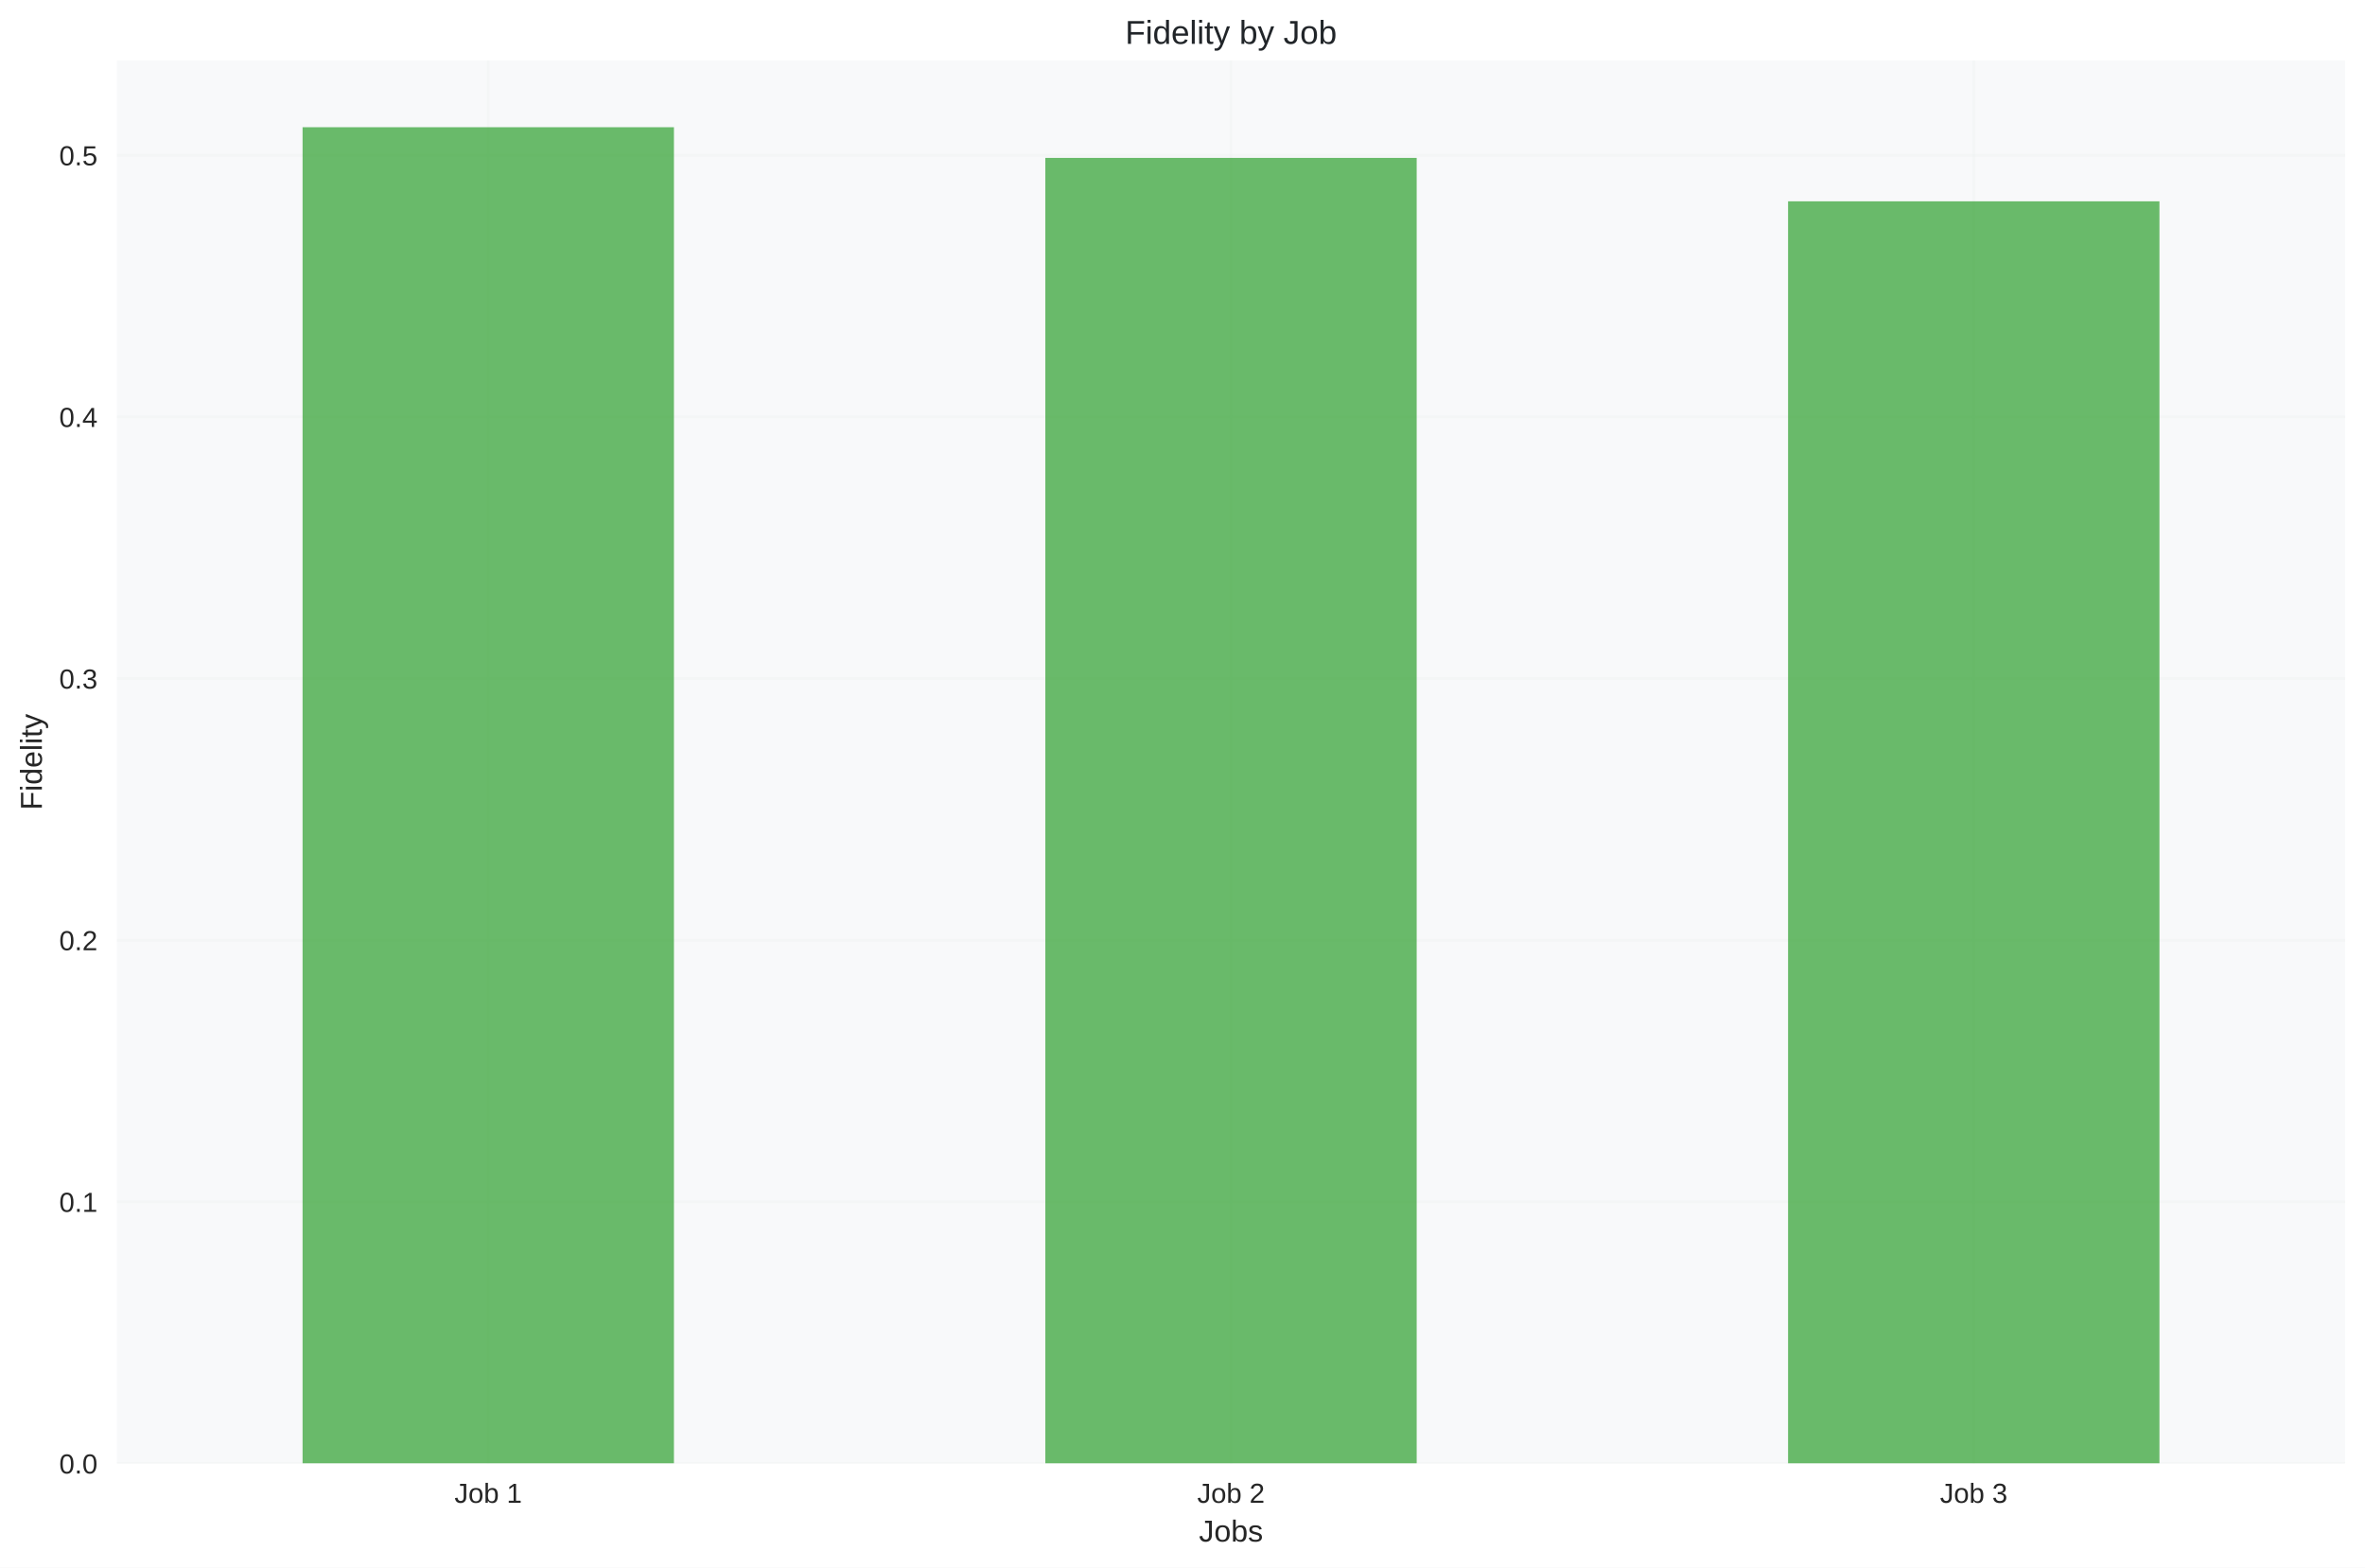
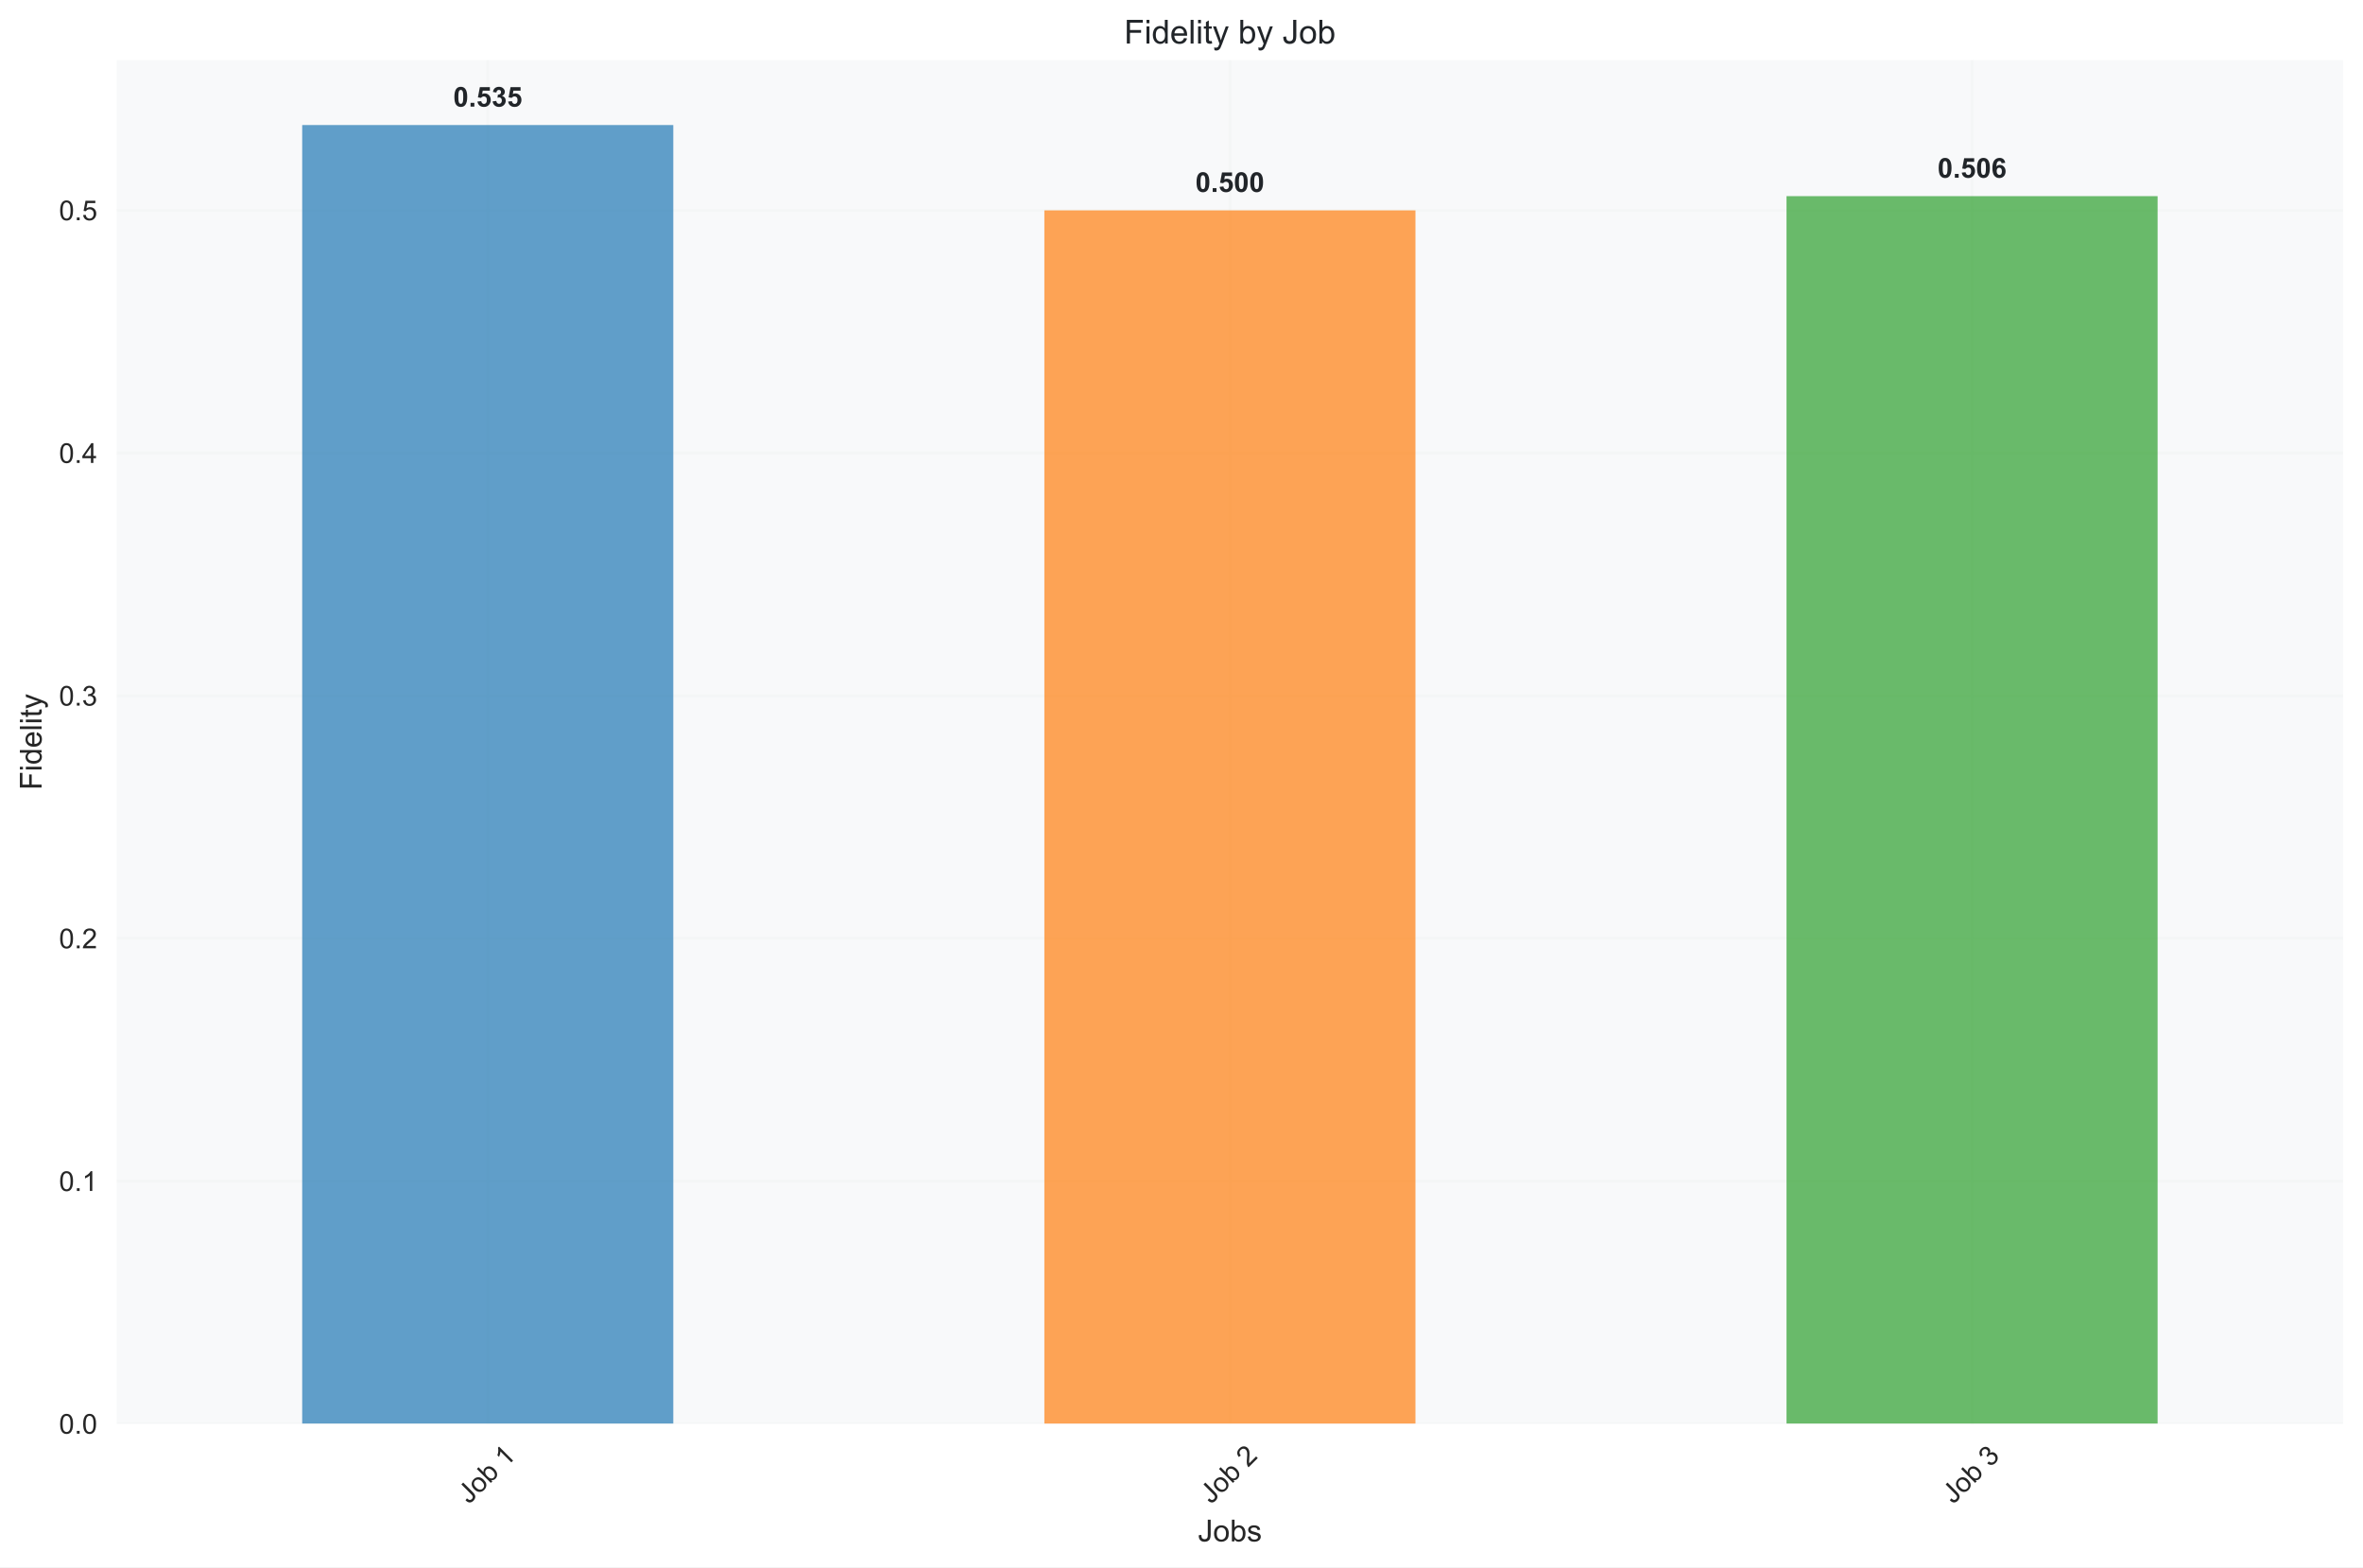
- <svg xmlns="http://www.w3.org/2000/svg" xmlns:xlink="http://www.w3.org/1999/xlink" width="857.014pt" height="568.272pt" viewBox="0 0 857.014 568.272" version="1.1">
+ <svg xmlns="http://www.w3.org/2000/svg" xmlns:xlink="http://www.w3.org/1999/xlink" width="856.544pt" height="568.148pt" viewBox="0 0 856.544 568.148" version="1.1">
  <defs>
    <style type="text/css">*{stroke-linejoin: round; stroke-linecap: butt}</style>
  </defs>
  <g id="figure_1">
    <g id="patch_1">
-       <path d="M 0 568.272  L 857.014 568.272  L 857.014 0  L 0 0  z " style="fill: #ffffff" />
+       <path d="M 0 568.148  L 856.544 568.148  L 856.544 0  L 0 0  z " style="fill: #ffffff" />
    </g>
    <g id="axes_1">
      <g id="patch_2">
-         <path d="M 42.354 530.496  L 849.814 530.496  L 849.814 21.896  L 42.354 21.896  z " style="fill: #f8f9fa" />
+         <path d="M 42.289 516.125  L 849.344 516.125  L 849.344 21.789  L 42.289 21.789  z " style="fill: #f8f9fa" />
      </g>
      <g id="matplotlib.axis_1">
        <g id="xtick_1">
          <g id="line2d_1">
-             <path d="M 176.931 530.496  L 176.931 21.896  " clip-path="url(#pba380bf070)" style="fill: none; stroke: #e9ecef; stroke-opacity: 0.3; stroke-linecap: round" />
+             <path d="M 176.798 516.125  L 176.798 21.789  " clip-path="url(#p965c7fe138)" style="fill: none; stroke: #e9ecef; stroke-opacity: 0.3; stroke-linecap: round" />
          </g>
          <g id="line2d_2" />
          <g id="text_1">
-             <g style="fill: #262626" transform="translate(164.7003 544.7431) scale(0.1 -0.1)">
-               <defs>
-                 <path id="LiberationSans-4a" d="M 1428 -63  Q 894 -63 551 215  Q 209 494 100 1094  L 684 1191  Q 716 988 787 842  Q 859 697 959 603  Q 1059 509 1181 465  Q 1303 422 1431 422  Q 1756 422 1943 645  Q 2131 869 2131 1300  L 2131 3916  L 1284 3916  L 1284 4403  L 2725 4403  L 2725 1313  Q 2725 997 2637 744  Q 2550 491 2383 311  Q 2216 131 1975 34  Q 1734 -63 1428 -63  z " transform="scale(0.015625)" />
-                 <path id="LiberationSans-6f" d="M 3291 1694  Q 3291 806 2900 371  Q 2509 -63 1766 -63  Q 1413 -63 1134 43  Q 856 150 664 369  Q 472 588 370 917  Q 269 1247 269 1694  Q 269 3444 1784 3444  Q 2178 3444 2464 3334  Q 2750 3225 2933 3006  Q 3116 2788 3203 2459  Q 3291 2131 3291 1694  z M 2700 1694  Q 2700 2088 2639 2344  Q 2578 2600 2461 2753  Q 2344 2906 2175 2967  Q 2006 3028 1794 3028  Q 1578 3028 1404 2964  Q 1231 2900 1109 2745  Q 988 2591 923 2334  Q 859 2078 859 1694  Q 859 1300 928 1042  Q 997 784 1117 631  Q 1238 478 1402 415  Q 1566 353 1759 353  Q 1975 353 2150 414  Q 2325 475 2447 628  Q 2569 781 2634 1040  Q 2700 1300 2700 1694  z " transform="scale(0.015625)" />
-                 <path id="LiberationSans-62" d="M 3291 1706  Q 3291 -63 2047 -63  Q 1663 -63 1408 76  Q 1153 216 994 525  L 988 525  Q 988 444 983 356  Q 978 269 973 194  Q 969 119 964 66  Q 959 13 956 0  L 413 0  Q 416 28 419 95  Q 422 163 425 256  Q 428 350 429 462  Q 431 575 431 697  L 431 4638  L 994 4638  L 994 3316  Q 994 3222 992 3136  Q 991 3050 988 2984  Q 984 2906 981 2838  L 994 2838  Q 1150 3163 1408 3303  Q 1666 3444 2047 3444  Q 2688 3444 2989 3012  Q 3291 2581 3291 1706  z M 2700 1688  Q 2700 2038 2656 2288  Q 2613 2538 2516 2698  Q 2419 2859 2269 2934  Q 2119 3009 1903 3009  Q 1681 3009 1511 2937  Q 1341 2866 1227 2706  Q 1113 2547 1053 2287  Q 994 2028 994 1653  Q 994 1291 1053 1044  Q 1113 797 1227 642  Q 1341 488 1509 420  Q 1678 353 1897 353  Q 2103 353 2253 425  Q 2403 497 2503 656  Q 2603 816 2651 1070  Q 2700 1325 2700 1688  z " transform="scale(0.015625)" />
-                 <path id="LiberationSans-20" transform="scale(0.015625)" />
-                 <path id="LiberationSans-31" d="M 488 0  L 488 478  L 1609 478  L 1609 3866  L 616 3156  L 616 3688  L 1656 4403  L 2175 4403  L 2175 478  L 3247 478  L 3247 0  L 488 0  z " transform="scale(0.015625)" />
-               </defs>
-               <use xlink:href="#LiberationSans-4a" />
-               <use xlink:href="#LiberationSans-6f" x="50" />
-               <use xlink:href="#LiberationSans-62" x="105.615" />
-               <use xlink:href="#LiberationSans-20" x="161.23" />
-               <use xlink:href="#LiberationSans-31" x="189.014" />
+             <g style="fill: #262626" transform="translate(169.9777 545.4825) rotate(-45) scale(0.1 -0.1)">
+               <defs>
+                 <path id="ArialMT-4a" d="M 184 1300  L 731 1375  Q 753 850 928 656  Q 1103 463 1413 463  Q 1641 463 1806 567  Q 1972 672 2034 851  Q 2097 1031 2097 1425  L 2097 4581  L 2703 4581  L 2703 1459  Q 2703 884 2564 568  Q 2425 253 2123 87  Q 1822 -78 1416 -78  Q 813 -78 492 269  Q 172 616 184 1300  z " transform="scale(0.015625)" />
+                 <path id="ArialMT-6f" d="M 213 1659  Q 213 2581 725 3025  Q 1153 3394 1769 3394  Q 2453 3394 2887 2945  Q 3322 2497 3322 1706  Q 3322 1066 3130 698  Q 2938 331 2570 128  Q 2203 -75 1769 -75  Q 1072 -75 642 372  Q 213 819 213 1659  z M 791 1659  Q 791 1022 1069 705  Q 1347 388 1769 388  Q 2188 388 2466 706  Q 2744 1025 2744 1678  Q 2744 2294 2464 2611  Q 2184 2928 1769 2928  Q 1347 2928 1069 2612  Q 791 2297 791 1659  z " transform="scale(0.015625)" />
+                 <path id="ArialMT-62" d="M 941 0  L 419 0  L 419 4581  L 981 4581  L 981 2947  Q 1338 3394 1891 3394  Q 2197 3394 2470 3270  Q 2744 3147 2920 2923  Q 3097 2700 3197 2384  Q 3297 2069 3297 1709  Q 3297 856 2875 390  Q 2453 -75 1863 -75  Q 1275 -75 941 416  L 941 0  z M 934 1684  Q 934 1088 1097 822  Q 1363 388 1816 388  Q 2184 388 2453 708  Q 2722 1028 2722 1663  Q 2722 2313 2464 2622  Q 2206 2931 1841 2931  Q 1472 2931 1203 2611  Q 934 2291 934 1684  z " transform="scale(0.015625)" />
+                 <path id="ArialMT-20" transform="scale(0.015625)" />
+                 <path id="ArialMT-31" d="M 2384 0  L 1822 0  L 1822 3584  Q 1619 3391 1289 3197  Q 959 3003 697 2906  L 697 3450  Q 1169 3672 1522 3987  Q 1875 4303 2022 4600  L 2384 4600  L 2384 0  z " transform="scale(0.015625)" />
+               </defs>
+               <use xlink:href="#ArialMT-4a" />
+               <use xlink:href="#ArialMT-6f" transform="translate(50 0)" />
+               <use xlink:href="#ArialMT-62" transform="translate(105.6152 0)" />
+               <use xlink:href="#ArialMT-20" transform="translate(161.2305 0)" />
+               <use xlink:href="#ArialMT-31" transform="translate(189.0137 0)" />
            </g>
          </g>
        </g>
        <g id="xtick_2">
          <g id="line2d_3">
-             <path d="M 446.084 530.496  L 446.084 21.896  " clip-path="url(#pba380bf070)" style="fill: none; stroke: #e9ecef; stroke-opacity: 0.3; stroke-linecap: round" />
+             <path d="M 445.816 516.125  L 445.816 21.789  " clip-path="url(#p965c7fe138)" style="fill: none; stroke: #e9ecef; stroke-opacity: 0.3; stroke-linecap: round" />
          </g>
          <g id="line2d_4" />
          <g id="text_2">
-             <g style="fill: #262626" transform="translate(433.8536 544.7431) scale(0.1 -0.1)">
-               <defs>
-                 <path id="LiberationSans-32" d="M 322 0  L 322 397  Q 481 763 711 1042  Q 941 1322 1194 1548  Q 1447 1775 1695 1969  Q 1944 2163 2144 2356  Q 2344 2550 2467 2762  Q 2591 2975 2591 3244  Q 2591 3431 2534 3573  Q 2478 3716 2372 3812  Q 2266 3909 2117 3957  Q 1969 4006 1788 4006  Q 1619 4006 1470 3959  Q 1322 3913 1206 3819  Q 1091 3725 1017 3586  Q 944 3447 922 3263  L 347 3316  Q 375 3553 478 3762  Q 581 3972 762 4130  Q 944 4288 1198 4378  Q 1453 4469 1788 4469  Q 2116 4469 2372 4391  Q 2628 4313 2804 4159  Q 2981 4006 3075 3781  Q 3169 3556 3169 3263  Q 3169 3041 3089 2841  Q 3009 2641 2876 2459  Q 2744 2278 2569 2109  Q 2394 1941 2203 1780  Q 2013 1619 1819 1461  Q 1625 1303 1454 1143  Q 1284 984 1150 820  Q 1016 656 941 478  L 3238 478  L 3238 0  L 322 0  z " transform="scale(0.015625)" />
-               </defs>
-               <use xlink:href="#LiberationSans-4a" />
-               <use xlink:href="#LiberationSans-6f" x="50" />
-               <use xlink:href="#LiberationSans-62" x="105.615" />
-               <use xlink:href="#LiberationSans-20" x="161.23" />
-               <use xlink:href="#LiberationSans-32" x="189.014" />
+             <g style="fill: #262626" transform="translate(438.996 545.4825) rotate(-45) scale(0.1 -0.1)">
+               <defs>
+                 <path id="ArialMT-32" d="M 3222 541  L 3222 0  L 194 0  Q 188 203 259 391  Q 375 700 629 1000  Q 884 1300 1366 1694  Q 2113 2306 2375 2664  Q 2638 3022 2638 3341  Q 2638 3675 2398 3904  Q 2159 4134 1775 4134  Q 1369 4134 1125 3890  Q 881 3647 878 3216  L 300 3275  Q 359 3922 746 4261  Q 1134 4600 1788 4600  Q 2447 4600 2831 4234  Q 3216 3869 3216 3328  Q 3216 3053 3103 2787  Q 2991 2522 2730 2228  Q 2469 1934 1863 1422  Q 1356 997 1212 845  Q 1069 694 975 541  L 3222 541  z " transform="scale(0.015625)" />
+               </defs>
+               <use xlink:href="#ArialMT-4a" />
+               <use xlink:href="#ArialMT-6f" transform="translate(50 0)" />
+               <use xlink:href="#ArialMT-62" transform="translate(105.6152 0)" />
+               <use xlink:href="#ArialMT-20" transform="translate(161.2305 0)" />
+               <use xlink:href="#ArialMT-32" transform="translate(189.0137 0)" />
            </g>
          </g>
        </g>
        <g id="xtick_3">
          <g id="line2d_5">
-             <path d="M 715.237 530.496  L 715.237 21.896  " clip-path="url(#pba380bf070)" style="fill: none; stroke: #e9ecef; stroke-opacity: 0.3; stroke-linecap: round" />
+             <path d="M 714.835 516.125  L 714.835 21.789  " clip-path="url(#p965c7fe138)" style="fill: none; stroke: #e9ecef; stroke-opacity: 0.3; stroke-linecap: round" />
          </g>
          <g id="line2d_6" />
          <g id="text_3">
-             <g style="fill: #262626" transform="translate(703.0069 544.7431) scale(0.1 -0.1)">
-               <defs>
-                 <path id="LiberationSans-33" d="M 3278 1216  Q 3278 913 3179 675  Q 3081 438 2892 273  Q 2703 109 2423 23  Q 2144 -63 1784 -63  Q 1375 -63 1095 39  Q 816 141 634 308  Q 453 475 362 689  Q 272 903 244 1131  L 825 1184  Q 850 1009 917 865  Q 984 722 1100 619  Q 1216 516 1384 459  Q 1553 403 1784 403  Q 2209 403 2451 612  Q 2694 822 2694 1234  Q 2694 1478 2586 1626  Q 2478 1775 2317 1858  Q 2156 1941 1967 1969  Q 1778 1997 1619 1997  L 1300 1997  L 1300 2484  L 1606 2484  Q 1766 2484 1937 2517  Q 2109 2550 2251 2636  Q 2394 2722 2486 2869  Q 2578 3016 2578 3244  Q 2578 3597 2370 3801  Q 2163 4006 1753 4006  Q 1381 4006 1151 3815  Q 922 3625 884 3278  L 319 3322  Q 353 3613 478 3828  Q 603 4044 795 4186  Q 988 4328 1234 4398  Q 1481 4469 1759 4469  Q 2128 4469 2393 4376  Q 2659 4284 2828 4126  Q 2997 3969 3076 3756  Q 3156 3544 3156 3303  Q 3156 3109 3103 2940  Q 3050 2772 2937 2637  Q 2825 2503 2651 2406  Q 2478 2309 2234 2259  L 2234 2247  Q 2500 2219 2697 2126  Q 2894 2034 3022 1896  Q 3150 1759 3214 1584  Q 3278 1409 3278 1216  z " transform="scale(0.015625)" />
-               </defs>
-               <use xlink:href="#LiberationSans-4a" />
-               <use xlink:href="#LiberationSans-6f" x="50" />
-               <use xlink:href="#LiberationSans-62" x="105.615" />
-               <use xlink:href="#LiberationSans-20" x="161.23" />
-               <use xlink:href="#LiberationSans-33" x="189.014" />
+             <g style="fill: #262626" transform="translate(708.0143 545.4825) rotate(-45) scale(0.1 -0.1)">
+               <defs>
+                 <path id="ArialMT-33" d="M 269 1209  L 831 1284  Q 928 806 1161 595  Q 1394 384 1728 384  Q 2125 384 2398 659  Q 2672 934 2672 1341  Q 2672 1728 2419 1979  Q 2166 2231 1775 2231  Q 1616 2231 1378 2169  L 1441 2663  Q 1497 2656 1531 2656  Q 1891 2656 2178 2843  Q 2466 3031 2466 3422  Q 2466 3731 2256 3934  Q 2047 4138 1716 4138  Q 1388 4138 1169 3931  Q 950 3725 888 3313  L 325 3413  Q 428 3978 793 4289  Q 1159 4600 1703 4600  Q 2078 4600 2393 4439  Q 2709 4278 2876 4000  Q 3044 3722 3044 3409  Q 3044 3113 2884 2869  Q 2725 2625 2413 2481  Q 2819 2388 3044 2092  Q 3269 1797 3269 1353  Q 3269 753 2831 336  Q 2394 -81 1725 -81  Q 1122 -81 723 278  Q 325 638 269 1209  z " transform="scale(0.015625)" />
+               </defs>
+               <use xlink:href="#ArialMT-4a" />
+               <use xlink:href="#ArialMT-6f" transform="translate(50 0)" />
+               <use xlink:href="#ArialMT-62" transform="translate(105.6152 0)" />
+               <use xlink:href="#ArialMT-20" transform="translate(161.2305 0)" />
+               <use xlink:href="#ArialMT-33" transform="translate(189.0137 0)" />
            </g>
          </g>
        </g>
        <g id="text_4">
-           <g style="fill: #262626" transform="translate(434.467 558.7897) scale(0.11 -0.11)">
+           <g style="fill: #262626" transform="translate(434.1992 558.7614) scale(0.11 -0.11)">
            <defs>
-               <path id="LiberationSans-73" d="M 2969 934  Q 2969 697 2876 511  Q 2784 325 2609 198  Q 2434 72 2179 4  Q 1925 -63 1597 -63  Q 1303 -63 1067 -17  Q 831 28 653 128  Q 475 228 354 392  Q 234 556 178 794  L 675 891  Q 747 619 972 492  Q 1197 366 1597 366  Q 1778 366 1929 391  Q 2081 416 2190 477  Q 2300 538 2361 639  Q 2422 741 2422 891  Q 2422 1044 2350 1142  Q 2278 1241 2150 1306  Q 2022 1372 1839 1420  Q 1656 1469 1438 1528  Q 1234 1581 1034 1647  Q 834 1713 673 1820  Q 513 1928 413 2087  Q 313 2247 313 2488  Q 313 2950 642 3192  Q 972 3434 1603 3434  Q 2163 3434 2492 3237  Q 2822 3041 2909 2606  L 2403 2544  Q 2375 2675 2300 2764  Q 2225 2853 2119 2908  Q 2013 2963 1880 2986  Q 1747 3009 1603 3009  Q 1222 3009 1040 2893  Q 859 2778 859 2544  Q 859 2406 926 2317  Q 994 2228 1114 2167  Q 1234 2106 1403 2061  Q 1572 2016 1775 1966  Q 1909 1931 2050 1892  Q 2191 1853 2323 1798  Q 2456 1744 2573 1670  Q 2691 1597 2778 1494  Q 2866 1391 2917 1253  Q 2969 1116 2969 934  z " transform="scale(0.015625)" />
+               <path id="ArialMT-73" d="M 197 991  L 753 1078  Q 800 744 1014 566  Q 1228 388 1613 388  Q 2000 388 2187 545  Q 2375 703 2375 916  Q 2375 1106 2209 1216  Q 2094 1291 1634 1406  Q 1016 1563 777 1677  Q 538 1791 414 1992  Q 291 2194 291 2438  Q 291 2659 392 2848  Q 494 3038 669 3163  Q 800 3259 1026 3326  Q 1253 3394 1513 3394  Q 1903 3394 2198 3281  Q 2494 3169 2634 2976  Q 2775 2784 2828 2463  L 2278 2388  Q 2241 2644 2061 2787  Q 1881 2931 1553 2931  Q 1166 2931 1000 2803  Q 834 2675 834 2503  Q 834 2394 903 2306  Q 972 2216 1119 2156  Q 1203 2125 1616 2013  Q 2213 1853 2448 1751  Q 2684 1650 2818 1456  Q 2953 1263 2953 975  Q 2953 694 2789 445  Q 2625 197 2315 61  Q 2006 -75 1616 -75  Q 969 -75 630 194  Q 291 463 197 991  z " transform="scale(0.015625)" />
            </defs>
-             <use xlink:href="#LiberationSans-4a" />
-             <use xlink:href="#LiberationSans-6f" x="50" />
-             <use xlink:href="#LiberationSans-62" x="105.615" />
-             <use xlink:href="#LiberationSans-73" x="161.23" />
+             <use xlink:href="#ArialMT-4a" />
+             <use xlink:href="#ArialMT-6f" transform="translate(50 0)" />
+             <use xlink:href="#ArialMT-62" transform="translate(105.6152 0)" />
+             <use xlink:href="#ArialMT-73" transform="translate(161.2305 0)" />
          </g>
        </g>
      </g>
      <g id="matplotlib.axis_2">
        <g id="ytick_1">
          <g id="line2d_7">
-             <path d="M 42.354 530.496  L 849.814 530.496  " clip-path="url(#pba380bf070)" style="fill: none; stroke: #e9ecef; stroke-opacity: 0.3; stroke-linecap: round" />
+             <path d="M 42.289 516.125  L 849.344 516.125  " clip-path="url(#p965c7fe138)" style="fill: none; stroke: #e9ecef; stroke-opacity: 0.3; stroke-linecap: round" />
          </g>
          <g id="line2d_8" />
          <g id="text_5">
-             <g style="fill: #262626" transform="translate(21.45406 534.1197) scale(0.1 -0.1)">
-               <defs>
-                 <path id="LiberationSans-30" d="M 3309 2203  Q 3309 1569 3189 1136  Q 3069 703 2861 436  Q 2653 169 2372 53  Q 2091 -63 1772 -63  Q 1450 -63 1172 53  Q 894 169 689 434  Q 484 700 367 1133  Q 250 1566 250 2203  Q 250 2869 367 3305  Q 484 3741 690 4000  Q 897 4259 1178 4364  Q 1459 4469 1791 4469  Q 2106 4469 2382 4364  Q 2659 4259 2865 4000  Q 3072 3741 3190 3305  Q 3309 2869 3309 2203  z M 2738 2203  Q 2738 2728 2675 3076  Q 2613 3425 2491 3633  Q 2369 3841 2192 3927  Q 2016 4013 1791 4013  Q 1553 4013 1372 3925  Q 1191 3838 1067 3630  Q 944 3422 881 3073  Q 819 2725 819 2203  Q 819 1697 883 1350  Q 947 1003 1070 792  Q 1194 581 1372 489  Q 1550 397 1778 397  Q 2000 397 2178 489  Q 2356 581 2479 792  Q 2603 1003 2670 1350  Q 2738 1697 2738 2203  z " transform="scale(0.015625)" />
-                 <path id="LiberationSans-2e" d="M 584 0  L 584 684  L 1194 684  L 1194 0  L 584 0  z " transform="scale(0.015625)" />
-               </defs>
-               <use xlink:href="#LiberationSans-30" />
-               <use xlink:href="#LiberationSans-2e" x="55.615" />
-               <use xlink:href="#LiberationSans-30" x="83.398" />
+             <g style="fill: #262626" transform="translate(21.38875 519.7035) scale(0.1 -0.1)">
+               <defs>
+                 <path id="ArialMT-30" d="M 266 2259  Q 266 3072 433 3567  Q 600 4063 929 4331  Q 1259 4600 1759 4600  Q 2128 4600 2406 4451  Q 2684 4303 2865 4023  Q 3047 3744 3150 3342  Q 3253 2941 3253 2259  Q 3253 1453 3087 958  Q 2922 463 2592 192  Q 2263 -78 1759 -78  Q 1097 -78 719 397  Q 266 969 266 2259  z M 844 2259  Q 844 1131 1108 757  Q 1372 384 1759 384  Q 2147 384 2411 759  Q 2675 1134 2675 2259  Q 2675 3391 2411 3762  Q 2147 4134 1753 4134  Q 1366 4134 1134 3806  Q 844 3388 844 2259  z " transform="scale(0.015625)" />
+                 <path id="ArialMT-2e" d="M 581 0  L 581 641  L 1222 641  L 1222 0  L 581 0  z " transform="scale(0.015625)" />
+               </defs>
+               <use xlink:href="#ArialMT-30" />
+               <use xlink:href="#ArialMT-2e" transform="translate(55.61523 0)" />
+               <use xlink:href="#ArialMT-30" transform="translate(83.39844 0)" />
            </g>
          </g>
        </g>
        <g id="ytick_2">
          <g id="line2d_9">
-             <path d="M 42.354 435.658  L 849.814 435.658  " clip-path="url(#pba380bf070)" style="fill: none; stroke: #e9ecef; stroke-opacity: 0.3; stroke-linecap: round" />
+             <path d="M 42.289 428.151  L 849.344 428.151  " clip-path="url(#p965c7fe138)" style="fill: none; stroke: #e9ecef; stroke-opacity: 0.3; stroke-linecap: round" />
          </g>
          <g id="line2d_10" />
          <g id="text_6">
-             <g style="fill: #262626" transform="translate(21.45406 439.281) scale(0.1 -0.1)">
-               <use xlink:href="#LiberationSans-30" />
-               <use xlink:href="#LiberationSans-2e" x="55.615" />
-               <use xlink:href="#LiberationSans-31" x="83.398" />
+             <g style="fill: #262626" transform="translate(21.38875 431.7301) scale(0.1 -0.1)">
+               <use xlink:href="#ArialMT-30" />
+               <use xlink:href="#ArialMT-2e" transform="translate(55.61523 0)" />
+               <use xlink:href="#ArialMT-31" transform="translate(83.39844 0)" />
            </g>
          </g>
        </g>
        <g id="ytick_3">
          <g id="line2d_11">
-             <path d="M 42.354 340.819  L 849.814 340.819  " clip-path="url(#pba380bf070)" style="fill: none; stroke: #e9ecef; stroke-opacity: 0.3; stroke-linecap: round" />
+             <path d="M 42.289 340.178  L 849.344 340.178  " clip-path="url(#p965c7fe138)" style="fill: none; stroke: #e9ecef; stroke-opacity: 0.3; stroke-linecap: round" />
          </g>
          <g id="line2d_12" />
          <g id="text_7">
-             <g style="fill: #262626" transform="translate(21.45406 344.4424) scale(0.1 -0.1)">
-               <use xlink:href="#LiberationSans-30" />
-               <use xlink:href="#LiberationSans-2e" x="55.615" />
-               <use xlink:href="#LiberationSans-32" x="83.398" />
+             <g style="fill: #262626" transform="translate(21.38875 343.7566) scale(0.1 -0.1)">
+               <use xlink:href="#ArialMT-30" />
+               <use xlink:href="#ArialMT-2e" transform="translate(55.61523 0)" />
+               <use xlink:href="#ArialMT-32" transform="translate(83.39844 0)" />
            </g>
          </g>
        </g>
        <g id="ytick_4">
          <g id="line2d_13">
-             <path d="M 42.354 245.98  L 849.814 245.98  " clip-path="url(#pba380bf070)" style="fill: none; stroke: #e9ecef; stroke-opacity: 0.3; stroke-linecap: round" />
+             <path d="M 42.289 252.204  L 849.344 252.204  " clip-path="url(#p965c7fe138)" style="fill: none; stroke: #e9ecef; stroke-opacity: 0.3; stroke-linecap: round" />
          </g>
          <g id="line2d_14" />
          <g id="text_8">
-             <g style="fill: #262626" transform="translate(21.45406 249.6038) scale(0.1 -0.1)">
-               <use xlink:href="#LiberationSans-30" />
-               <use xlink:href="#LiberationSans-2e" x="55.615" />
-               <use xlink:href="#LiberationSans-33" x="83.398" />
+             <g style="fill: #262626" transform="translate(21.38875 255.7832) scale(0.1 -0.1)">
+               <use xlink:href="#ArialMT-30" />
+               <use xlink:href="#ArialMT-2e" transform="translate(55.61523 0)" />
+               <use xlink:href="#ArialMT-33" transform="translate(83.39844 0)" />
            </g>
          </g>
        </g>
        <g id="ytick_5">
          <g id="line2d_15">
-             <path d="M 42.354 151.142  L 849.814 151.142  " clip-path="url(#pba380bf070)" style="fill: none; stroke: #e9ecef; stroke-opacity: 0.3; stroke-linecap: round" />
+             <path d="M 42.289 164.231  L 849.344 164.231  " clip-path="url(#p965c7fe138)" style="fill: none; stroke: #e9ecef; stroke-opacity: 0.3; stroke-linecap: round" />
          </g>
          <g id="line2d_16" />
          <g id="text_9">
-             <g style="fill: #262626" transform="translate(21.45406 154.7651) scale(0.1 -0.1)">
-               <defs>
-                 <path id="LiberationSans-34" d="M 2753 997  L 2753 0  L 2222 0  L 2222 997  L 147 997  L 147 1434  L 2163 4403  L 2753 4403  L 2753 1441  L 3372 1441  L 3372 997  L 2753 997  z M 2222 3769  Q 2216 3753 2191 3708  Q 2166 3663 2134 3606  Q 2103 3550 2070 3492  Q 2038 3434 2013 3397  L 884 1734  Q 869 1709 839 1668  Q 809 1628 778 1586  Q 747 1544 715 1503  Q 684 1463 666 1441  L 2222 1441  L 2222 3769  z " transform="scale(0.015625)" />
-               </defs>
-               <use xlink:href="#LiberationSans-30" />
-               <use xlink:href="#LiberationSans-2e" x="55.615" />
-               <use xlink:href="#LiberationSans-34" x="83.398" />
+             <g style="fill: #262626" transform="translate(21.38875 167.8097) scale(0.1 -0.1)">
+               <defs>
+                 <path id="ArialMT-34" d="M 2069 0  L 2069 1097  L 81 1097  L 81 1613  L 2172 4581  L 2631 4581  L 2631 1613  L 3250 1613  L 3250 1097  L 2631 1097  L 2631 0  L 2069 0  z M 2069 1613  L 2069 3678  L 634 1613  L 2069 1613  z " transform="scale(0.015625)" />
+               </defs>
+               <use xlink:href="#ArialMT-30" />
+               <use xlink:href="#ArialMT-2e" transform="translate(55.61523 0)" />
+               <use xlink:href="#ArialMT-34" transform="translate(83.39844 0)" />
            </g>
          </g>
        </g>
        <g id="ytick_6">
          <g id="line2d_17">
-             <path d="M 42.354 56.303  L 849.814 56.303  " clip-path="url(#pba380bf070)" style="fill: none; stroke: #e9ecef; stroke-opacity: 0.3; stroke-linecap: round" />
+             <path d="M 42.289 76.257  L 849.344 76.257  " clip-path="url(#p965c7fe138)" style="fill: none; stroke: #e9ecef; stroke-opacity: 0.3; stroke-linecap: round" />
          </g>
          <g id="line2d_18" />
          <g id="text_10">
-             <g style="fill: #262626" transform="translate(21.45406 59.92648) scale(0.1 -0.1)">
-               <defs>
-                 <path id="LiberationSans-35" d="M 3291 1434  Q 3291 1103 3191 828  Q 3091 553 2894 354  Q 2697 156 2405 46  Q 2113 -63 1728 -63  Q 1381 -63 1123 18  Q 866 100 687 242  Q 509 384 404 575  Q 300 766 256 984  L 825 1050  Q 859 925 921 808  Q 984 691 1092 598  Q 1200 506 1358 451  Q 1516 397 1741 397  Q 1959 397 2137 464  Q 2316 531 2442 662  Q 2569 794 2637 984  Q 2706 1175 2706 1422  Q 2706 1625 2640 1795  Q 2575 1966 2453 2089  Q 2331 2213 2154 2281  Q 1978 2350 1753 2350  Q 1613 2350 1494 2325  Q 1375 2300 1273 2256  Q 1172 2213 1089 2155  Q 1006 2097 934 2034  L 384 2034  L 531 4403  L 3034 4403  L 3034 3925  L 1044 3925  L 959 2528  Q 1109 2644 1334 2726  Q 1559 2809 1869 2809  Q 2197 2809 2459 2709  Q 2722 2609 2906 2426  Q 3091 2244 3191 1991  Q 3291 1738 3291 1434  z " transform="scale(0.015625)" />
-               </defs>
-               <use xlink:href="#LiberationSans-30" />
-               <use xlink:href="#LiberationSans-2e" x="55.615" />
-               <use xlink:href="#LiberationSans-35" x="83.398" />
+             <g style="fill: #262626" transform="translate(21.38875 79.83623) scale(0.1 -0.1)">
+               <defs>
+                 <path id="ArialMT-35" d="M 266 1200  L 856 1250  Q 922 819 1161 601  Q 1400 384 1738 384  Q 2144 384 2425 690  Q 2706 997 2706 1503  Q 2706 1984 2436 2262  Q 2166 2541 1728 2541  Q 1456 2541 1237 2417  Q 1019 2294 894 2097  L 366 2166  L 809 4519  L 3088 4519  L 3088 3981  L 1259 3981  L 1013 2750  Q 1425 3038 1878 3038  Q 2478 3038 2890 2622  Q 3303 2206 3303 1553  Q 3303 931 2941 478  Q 2500 -78 1738 -78  Q 1113 -78 717 272  Q 322 622 266 1200  z " transform="scale(0.015625)" />
+               </defs>
+               <use xlink:href="#ArialMT-30" />
+               <use xlink:href="#ArialMT-2e" transform="translate(55.61523 0)" />
+               <use xlink:href="#ArialMT-35" transform="translate(83.39844 0)" />
            </g>
          </g>
        </g>
        <g id="text_11">
-           <g style="fill: #262626" transform="translate(15.17156 293.6166) rotate(-90) scale(0.11 -0.11)">
+           <g style="fill: #262626" transform="translate(15.07359 286.3774) rotate(-90) scale(0.11 -0.11)">
            <defs>
-               <path id="LiberationSans-46" d="M 1122 3916  L 1122 2278  L 3578 2278  L 3578 1784  L 1122 1784  L 1122 0  L 525 0  L 525 4403  L 3653 4403  L 3653 3916  L 1122 3916  z " transform="scale(0.015625)" />
-               <path id="LiberationSans-69" d="M 428 4100  L 428 4638  L 991 4638  L 991 4100  L 428 4100  z M 428 0  L 428 3381  L 991 3381  L 991 0  L 428 0  z " transform="scale(0.015625)" />
-               <path id="LiberationSans-64" d="M 2566 544  Q 2409 219 2151 78  Q 1894 -63 1513 -63  Q 872 -63 570 368  Q 269 800 269 1675  Q 269 3444 1513 3444  Q 1897 3444 2153 3303  Q 2409 3163 2566 2856  L 2572 2856  Q 2572 2888 2570 2955  Q 2569 3022 2567 3095  Q 2566 3169 2566 3234  Q 2566 3300 2566 3328  L 2566 4638  L 3128 4638  L 3128 697  Q 3128 575 3129 462  Q 3131 350 3134 256  Q 3138 163 3141 95  Q 3144 28 3147 0  L 2609 0  Q 2603 31 2598 89  Q 2594 147 2589 222  Q 2584 297 2581 380  Q 2578 463 2578 544  L 2566 544  z M 859 1694  Q 859 1344 903 1094  Q 947 844 1044 683  Q 1141 522 1291 447  Q 1441 372 1656 372  Q 1878 372 2048 444  Q 2219 516 2333 677  Q 2447 838 2506 1097  Q 2566 1356 2566 1731  Q 2566 2091 2506 2339  Q 2447 2588 2331 2741  Q 2216 2894 2048 2961  Q 1881 3028 1663 3028  Q 1456 3028 1306 2956  Q 1156 2884 1056 2725  Q 956 2566 907 2311  Q 859 2056 859 1694  z " transform="scale(0.015625)" />
-               <path id="LiberationSans-65" d="M 863 1572  Q 863 1306 917 1082  Q 972 859 1086 698  Q 1200 538 1378 448  Q 1556 359 1806 359  Q 2172 359 2392 506  Q 2613 653 2691 878  L 3184 738  Q 3131 597 3036 455  Q 2941 313 2781 198  Q 2622 84 2383 10  Q 2144 -63 1806 -63  Q 1056 -63 664 384  Q 272 831 272 1713  Q 272 2188 390 2517  Q 509 2847 715 3053  Q 922 3259 1197 3351  Q 1472 3444 1784 3444  Q 2209 3444 2495 3306  Q 2781 3169 2954 2926  Q 3128 2684 3201 2356  Q 3275 2028 3275 1647  L 3275 1572  L 863 1572  z M 2694 2003  Q 2647 2538 2422 2783  Q 2197 3028 1775 3028  Q 1634 3028 1479 2983  Q 1325 2938 1194 2822  Q 1063 2706 972 2507  Q 881 2309 869 2003  L 2694 2003  z " transform="scale(0.015625)" />
-               <path id="LiberationSans-6c" d="M 431 0  L 431 4638  L 994 4638  L 994 0  L 431 0  z " transform="scale(0.015625)" />
-               <path id="LiberationSans-74" d="M 1731 25  Q 1603 -9 1470 -29  Q 1338 -50 1163 -50  Q 488 -50 488 716  L 488 2972  L 97 2972  L 97 3381  L 509 3381  L 675 4138  L 1050 4138  L 1050 3381  L 1675 3381  L 1675 2972  L 1050 2972  L 1050 838  Q 1050 594 1129 495  Q 1209 397 1406 397  Q 1488 397 1564 409  Q 1641 422 1731 441  L 1731 25  z " transform="scale(0.015625)" />
-               <path id="LiberationSans-79" d="M 1888 0  Q 1769 -306 1645 -551  Q 1522 -797 1369 -970  Q 1216 -1144 1028 -1236  Q 841 -1328 597 -1328  Q 491 -1328 400 -1322  Q 309 -1316 209 -1294  L 209 -872  Q 269 -881 344 -886  Q 419 -891 472 -891  Q 719 -891 931 -706  Q 1144 -522 1303 -119  L 1356 16  L 16 3381  L 616 3381  L 1328 1513  Q 1359 1428 1407 1287  Q 1456 1147 1504 1006  Q 1553 866 1590 753  Q 1628 641 1634 613  Q 1644 647 1680 748  Q 1716 850 1761 975  Q 1806 1100 1853 1228  Q 1900 1356 1931 1450  L 2594 3381  L 3188 3381  L 1888 0  z " transform="scale(0.015625)" />
+               <path id="ArialMT-46" d="M 525 0  L 525 4581  L 3616 4581  L 3616 4041  L 1131 4041  L 1131 2622  L 3281 2622  L 3281 2081  L 1131 2081  L 1131 0  L 525 0  z " transform="scale(0.015625)" />
+               <path id="ArialMT-69" d="M 425 3934  L 425 4581  L 988 4581  L 988 3934  L 425 3934  z M 425 0  L 425 3319  L 988 3319  L 988 0  L 425 0  z " transform="scale(0.015625)" />
+               <path id="ArialMT-64" d="M 2575 0  L 2575 419  Q 2259 -75 1647 -75  Q 1250 -75 917 144  Q 584 363 401 755  Q 219 1147 219 1656  Q 219 2153 384 2558  Q 550 2963 881 3178  Q 1213 3394 1622 3394  Q 1922 3394 2156 3267  Q 2391 3141 2538 2938  L 2538 4581  L 3097 4581  L 3097 0  L 2575 0  z M 797 1656  Q 797 1019 1065 703  Q 1334 388 1700 388  Q 2069 388 2326 689  Q 2584 991 2584 1609  Q 2584 2291 2321 2609  Q 2059 2928 1675 2928  Q 1300 2928 1048 2622  Q 797 2316 797 1656  z " transform="scale(0.015625)" />
+               <path id="ArialMT-65" d="M 2694 1069  L 3275 997  Q 3138 488 2766 206  Q 2394 -75 1816 -75  Q 1088 -75 661 373  Q 234 822 234 1631  Q 234 2469 665 2931  Q 1097 3394 1784 3394  Q 2450 3394 2872 2941  Q 3294 2488 3294 1666  Q 3294 1616 3291 1516  L 816 1516  Q 847 969 1125 678  Q 1403 388 1819 388  Q 2128 388 2347 550  Q 2566 713 2694 1069  z M 847 1978  L 2700 1978  Q 2663 2397 2488 2606  Q 2219 2931 1791 2931  Q 1403 2931 1139 2672  Q 875 2413 847 1978  z " transform="scale(0.015625)" />
+               <path id="ArialMT-6c" d="M 409 0  L 409 4581  L 972 4581  L 972 0  L 409 0  z " transform="scale(0.015625)" />
+               <path id="ArialMT-74" d="M 1650 503  L 1731 6  Q 1494 -44 1306 -44  Q 1000 -44 831 53  Q 663 150 594 308  Q 525 466 525 972  L 525 2881  L 113 2881  L 113 3319  L 525 3319  L 525 4141  L 1084 4478  L 1084 3319  L 1650 3319  L 1650 2881  L 1084 2881  L 1084 941  Q 1084 700 1114 631  Q 1144 563 1211 522  Q 1278 481 1403 481  Q 1497 481 1650 503  z " transform="scale(0.015625)" />
+               <path id="ArialMT-79" d="M 397 -1278  L 334 -750  Q 519 -800 656 -800  Q 844 -800 956 -737  Q 1069 -675 1141 -563  Q 1194 -478 1313 -144  Q 1328 -97 1363 -6  L 103 3319  L 709 3319  L 1400 1397  Q 1534 1031 1641 628  Q 1738 1016 1872 1384  L 2581 3319  L 3144 3319  L 1881 -56  Q 1678 -603 1566 -809  Q 1416 -1088 1222 -1217  Q 1028 -1347 759 -1347  Q 597 -1347 397 -1278  z " transform="scale(0.015625)" />
            </defs>
-             <use xlink:href="#LiberationSans-46" />
-             <use xlink:href="#LiberationSans-69" x="61.084" />
-             <use xlink:href="#LiberationSans-64" x="83.301" />
-             <use xlink:href="#LiberationSans-65" x="138.916" />
-             <use xlink:href="#LiberationSans-6c" x="194.531" />
-             <use xlink:href="#LiberationSans-69" x="216.748" />
-             <use xlink:href="#LiberationSans-74" x="238.965" />
-             <use xlink:href="#LiberationSans-79" x="266.748" />
+             <use xlink:href="#ArialMT-46" />
+             <use xlink:href="#ArialMT-69" transform="translate(61.08398 0)" />
+             <use xlink:href="#ArialMT-64" transform="translate(83.30078 0)" />
+             <use xlink:href="#ArialMT-65" transform="translate(138.916 0)" />
+             <use xlink:href="#ArialMT-6c" transform="translate(194.5312 0)" />
+             <use xlink:href="#ArialMT-69" transform="translate(216.748 0)" />
+             <use xlink:href="#ArialMT-74" transform="translate(238.9648 0)" />
+             <use xlink:href="#ArialMT-79" transform="translate(266.748 0)" />
          </g>
        </g>
      </g>
      <g id="patch_3">
-         <path d="M 109.642 530.496  L 244.219 530.496  L 244.219 46.115  L 109.642 46.115  z " clip-path="url(#pba380bf070)" style="fill: #2ca02c; opacity: 0.7" />
+         <path d="M 109.543 516.125  L 244.053 516.125  L 244.053 45.329  L 109.543 45.329  z " clip-path="url(#p965c7fe138)" style="fill: #1f77b4; opacity: 0.7" />
      </g>
      <g id="patch_4">
-         <path d="M 378.796 530.496  L 513.372 530.496  L 513.372 57.229  L 378.796 57.229  z " clip-path="url(#pba380bf070)" style="fill: #2ca02c; opacity: 0.7" />
+         <path d="M 378.562 516.125  L 513.071 516.125  L 513.071 76.257  L 378.562 76.257  z " clip-path="url(#p965c7fe138)" style="fill: #ff7f0e; opacity: 0.7" />
      </g>
      <g id="patch_5">
-         <path d="M 647.949 530.496  L 782.526 530.496  L 782.526 72.974  L 647.949 72.974  z " clip-path="url(#pba380bf070)" style="fill: #2ca02c; opacity: 0.7" />
+         <path d="M 647.58 516.125  L 782.089 516.125  L 782.089 71.103  L 647.58 71.103  z " clip-path="url(#p965c7fe138)" style="fill: #2ca02c; opacity: 0.7" />
      </g>
      <g id="patch_6">
-         <path d="M 42.354 530.496  L 42.354 21.896  " style="fill: none" />
+         <path d="M 42.289 516.125  L 42.289 21.789  " style="fill: none" />
      </g>
      <g id="patch_7">
-         <path d="M 849.814 530.496  L 849.814 21.896  " style="fill: none" />
+         <path d="M 849.344 516.125  L 849.344 21.789  " style="fill: none" />
      </g>
      <g id="patch_8">
-         <path d="M 42.354 530.496  L 849.814 530.496  " style="fill: none" />
+         <path d="M 42.289 516.125  L 849.344 516.125  " style="fill: none" />
      </g>
      <g id="patch_9">
-         <path d="M 42.354 21.896  L 849.814 21.896  " style="fill: none" />
+         <path d="M 42.289 21.789  L 849.344 21.789  " style="fill: none" />
      </g>
      <g id="text_12">
-         <g style="fill: #212529" transform="translate(407.7366 15.89625) scale(0.12 -0.12)">
-           <use xlink:href="#LiberationSans-46" />
-           <use xlink:href="#LiberationSans-69" x="61.084" />
-           <use xlink:href="#LiberationSans-64" x="83.301" />
-           <use xlink:href="#LiberationSans-65" x="138.916" />
-           <use xlink:href="#LiberationSans-6c" x="194.531" />
-           <use xlink:href="#LiberationSans-69" x="216.748" />
-           <use xlink:href="#LiberationSans-74" x="238.965" />
-           <use xlink:href="#LiberationSans-79" x="266.748" />
-           <use xlink:href="#LiberationSans-20" x="316.748" />
-           <use xlink:href="#LiberationSans-62" x="344.531" />
-           <use xlink:href="#LiberationSans-79" x="400.146" />
-           <use xlink:href="#LiberationSans-20" x="450.146" />
-           <use xlink:href="#LiberationSans-4a" x="477.93" />
-           <use xlink:href="#LiberationSans-6f" x="527.93" />
-           <use xlink:href="#LiberationSans-62" x="583.545" />
+         <g style="fill: #212529" transform="translate(164.287 38.64776) scale(0.1 -0.1)">
+           <defs>
+             <path id="Arial-BoldMT-30" d="M 1756 4600  Q 2422 4600 2797 4125  Q 3244 3563 3244 2259  Q 3244 959 2794 391  Q 2422 -78 1756 -78  Q 1088 -78 678 436  Q 269 950 269 2269  Q 269 3563 719 4131  Q 1091 4600 1756 4600  z M 1756 3872  Q 1597 3872 1472 3770  Q 1347 3669 1278 3406  Q 1188 3066 1188 2259  Q 1188 1453 1269 1151  Q 1350 850 1473 750  Q 1597 650 1756 650  Q 1916 650 2041 751  Q 2166 853 2234 1116  Q 2325 1453 2325 2259  Q 2325 3066 2244 3367  Q 2163 3669 2039 3770  Q 1916 3872 1756 3872  z " transform="scale(0.015625)" />
+             <path id="Arial-BoldMT-2e" d="M 459 0  L 459 878  L 1338 878  L 1338 0  L 459 0  z " transform="scale(0.015625)" />
+             <path id="Arial-BoldMT-35" d="M 284 1178  L 1159 1269  Q 1197 972 1381 798  Q 1566 625 1806 625  Q 2081 625 2272 848  Q 2463 1072 2463 1522  Q 2463 1944 2273 2155  Q 2084 2366 1781 2366  Q 1403 2366 1103 2031  L 391 2134  L 841 4519  L 3163 4519  L 3163 3697  L 1506 3697  L 1369 2919  Q 1663 3066 1969 3066  Q 2553 3066 2959 2641  Q 3366 2216 3366 1538  Q 3366 972 3038 528  Q 2591 -78 1797 -78  Q 1163 -78 763 262  Q 363 603 284 1178  z " transform="scale(0.015625)" />
+             <path id="Arial-BoldMT-33" d="M 241 1216  L 1091 1319  Q 1131 994 1309 822  Q 1488 650 1741 650  Q 2013 650 2198 856  Q 2384 1063 2384 1413  Q 2384 1744 2206 1937  Q 2028 2131 1772 2131  Q 1603 2131 1369 2066  L 1466 2781  Q 1822 2772 2009 2936  Q 2197 3100 2197 3372  Q 2197 3603 2059 3740  Q 1922 3878 1694 3878  Q 1469 3878 1309 3722  Q 1150 3566 1116 3266  L 306 3403  Q 391 3819 561 4067  Q 731 4316 1036 4458  Q 1341 4600 1719 4600  Q 2366 4600 2756 4188  Q 3078 3850 3078 3425  Q 3078 2822 2419 2463  Q 2813 2378 3048 2084  Q 3284 1791 3284 1375  Q 3284 772 2843 347  Q 2403 -78 1747 -78  Q 1125 -78 715 280  Q 306 638 241 1216  z " transform="scale(0.015625)" />
+           </defs>
+           <use xlink:href="#Arial-BoldMT-30" />
+           <use xlink:href="#Arial-BoldMT-2e" transform="translate(55.61523 0)" />
+           <use xlink:href="#Arial-BoldMT-35" transform="translate(83.39844 0)" />
+           <use xlink:href="#Arial-BoldMT-33" transform="translate(139.0137 0)" />
+           <use xlink:href="#Arial-BoldMT-35" transform="translate(194.6289 0)" />
+         </g>
+       </g>
+       <g id="text_13">
+         <g style="fill: #212529" transform="translate(433.3053 69.57593) scale(0.1 -0.1)">
+           <use xlink:href="#Arial-BoldMT-30" />
+           <use xlink:href="#Arial-BoldMT-2e" transform="translate(55.61523 0)" />
+           <use xlink:href="#Arial-BoldMT-35" transform="translate(83.39844 0)" />
+           <use xlink:href="#Arial-BoldMT-30" transform="translate(139.0137 0)" />
+           <use xlink:href="#Arial-BoldMT-30" transform="translate(194.6289 0)" />
+         </g>
+       </g>
+       <g id="text_14">
+         <g style="fill: #212529" transform="translate(702.3236 64.42123) scale(0.1 -0.1)">
+           <defs>
+             <path id="Arial-BoldMT-36" d="M 3247 3459  L 2397 3366  Q 2366 3628 2234 3753  Q 2103 3878 1894 3878  Q 1616 3878 1423 3628  Q 1231 3378 1181 2588  Q 1509 2975 1997 2975  Q 2547 2975 2939 2556  Q 3331 2138 3331 1475  Q 3331 772 2918 347  Q 2506 -78 1859 -78  Q 1166 -78 719 461  Q 272 1000 272 2228  Q 272 3488 737 4044  Q 1203 4600 1947 4600  Q 2469 4600 2811 4308  Q 3153 4016 3247 3459  z M 1256 1544  Q 1256 1116 1453 883  Q 1650 650 1903 650  Q 2147 650 2309 840  Q 2472 1031 2472 1466  Q 2472 1913 2297 2120  Q 2122 2328 1859 2328  Q 1606 2328 1431 2129  Q 1256 1931 1256 1544  z " transform="scale(0.015625)" />
+           </defs>
+           <use xlink:href="#Arial-BoldMT-30" />
+           <use xlink:href="#Arial-BoldMT-2e" transform="translate(55.61523 0)" />
+           <use xlink:href="#Arial-BoldMT-35" transform="translate(83.39844 0)" />
+           <use xlink:href="#Arial-BoldMT-30" transform="translate(139.0137 0)" />
+           <use xlink:href="#Arial-BoldMT-36" transform="translate(194.6289 0)" />
+         </g>
+       </g>
+       <g id="text_15">
+         <g style="fill: #212529" transform="translate(407.4688 15.78937) scale(0.12 -0.12)">
+           <use xlink:href="#ArialMT-46" />
+           <use xlink:href="#ArialMT-69" transform="translate(61.08398 0)" />
+           <use xlink:href="#ArialMT-64" transform="translate(83.30078 0)" />
+           <use xlink:href="#ArialMT-65" transform="translate(138.916 0)" />
+           <use xlink:href="#ArialMT-6c" transform="translate(194.5312 0)" />
+           <use xlink:href="#ArialMT-69" transform="translate(216.748 0)" />
+           <use xlink:href="#ArialMT-74" transform="translate(238.9648 0)" />
+           <use xlink:href="#ArialMT-79" transform="translate(266.748 0)" />
+           <use xlink:href="#ArialMT-20" transform="translate(316.748 0)" />
+           <use xlink:href="#ArialMT-62" transform="translate(344.5312 0)" />
+           <use xlink:href="#ArialMT-79" transform="translate(400.1465 0)" />
+           <use xlink:href="#ArialMT-20" transform="translate(450.1465 0)" />
+           <use xlink:href="#ArialMT-4a" transform="translate(477.9297 0)" />
+           <use xlink:href="#ArialMT-6f" transform="translate(527.9297 0)" />
+           <use xlink:href="#ArialMT-62" transform="translate(583.5449 0)" />
        </g>
      </g>
    </g>
  </g>
  <defs>
-     <clipPath id="pba380bf070">
-       <rect x="42.354" y="21.896" width="807.46" height="508.6" />
+     <clipPath id="p965c7fe138">
+       <rect x="42.289" y="21.789" width="807.055" height="494.335" />
    </clipPath>
  </defs>
</svg>
